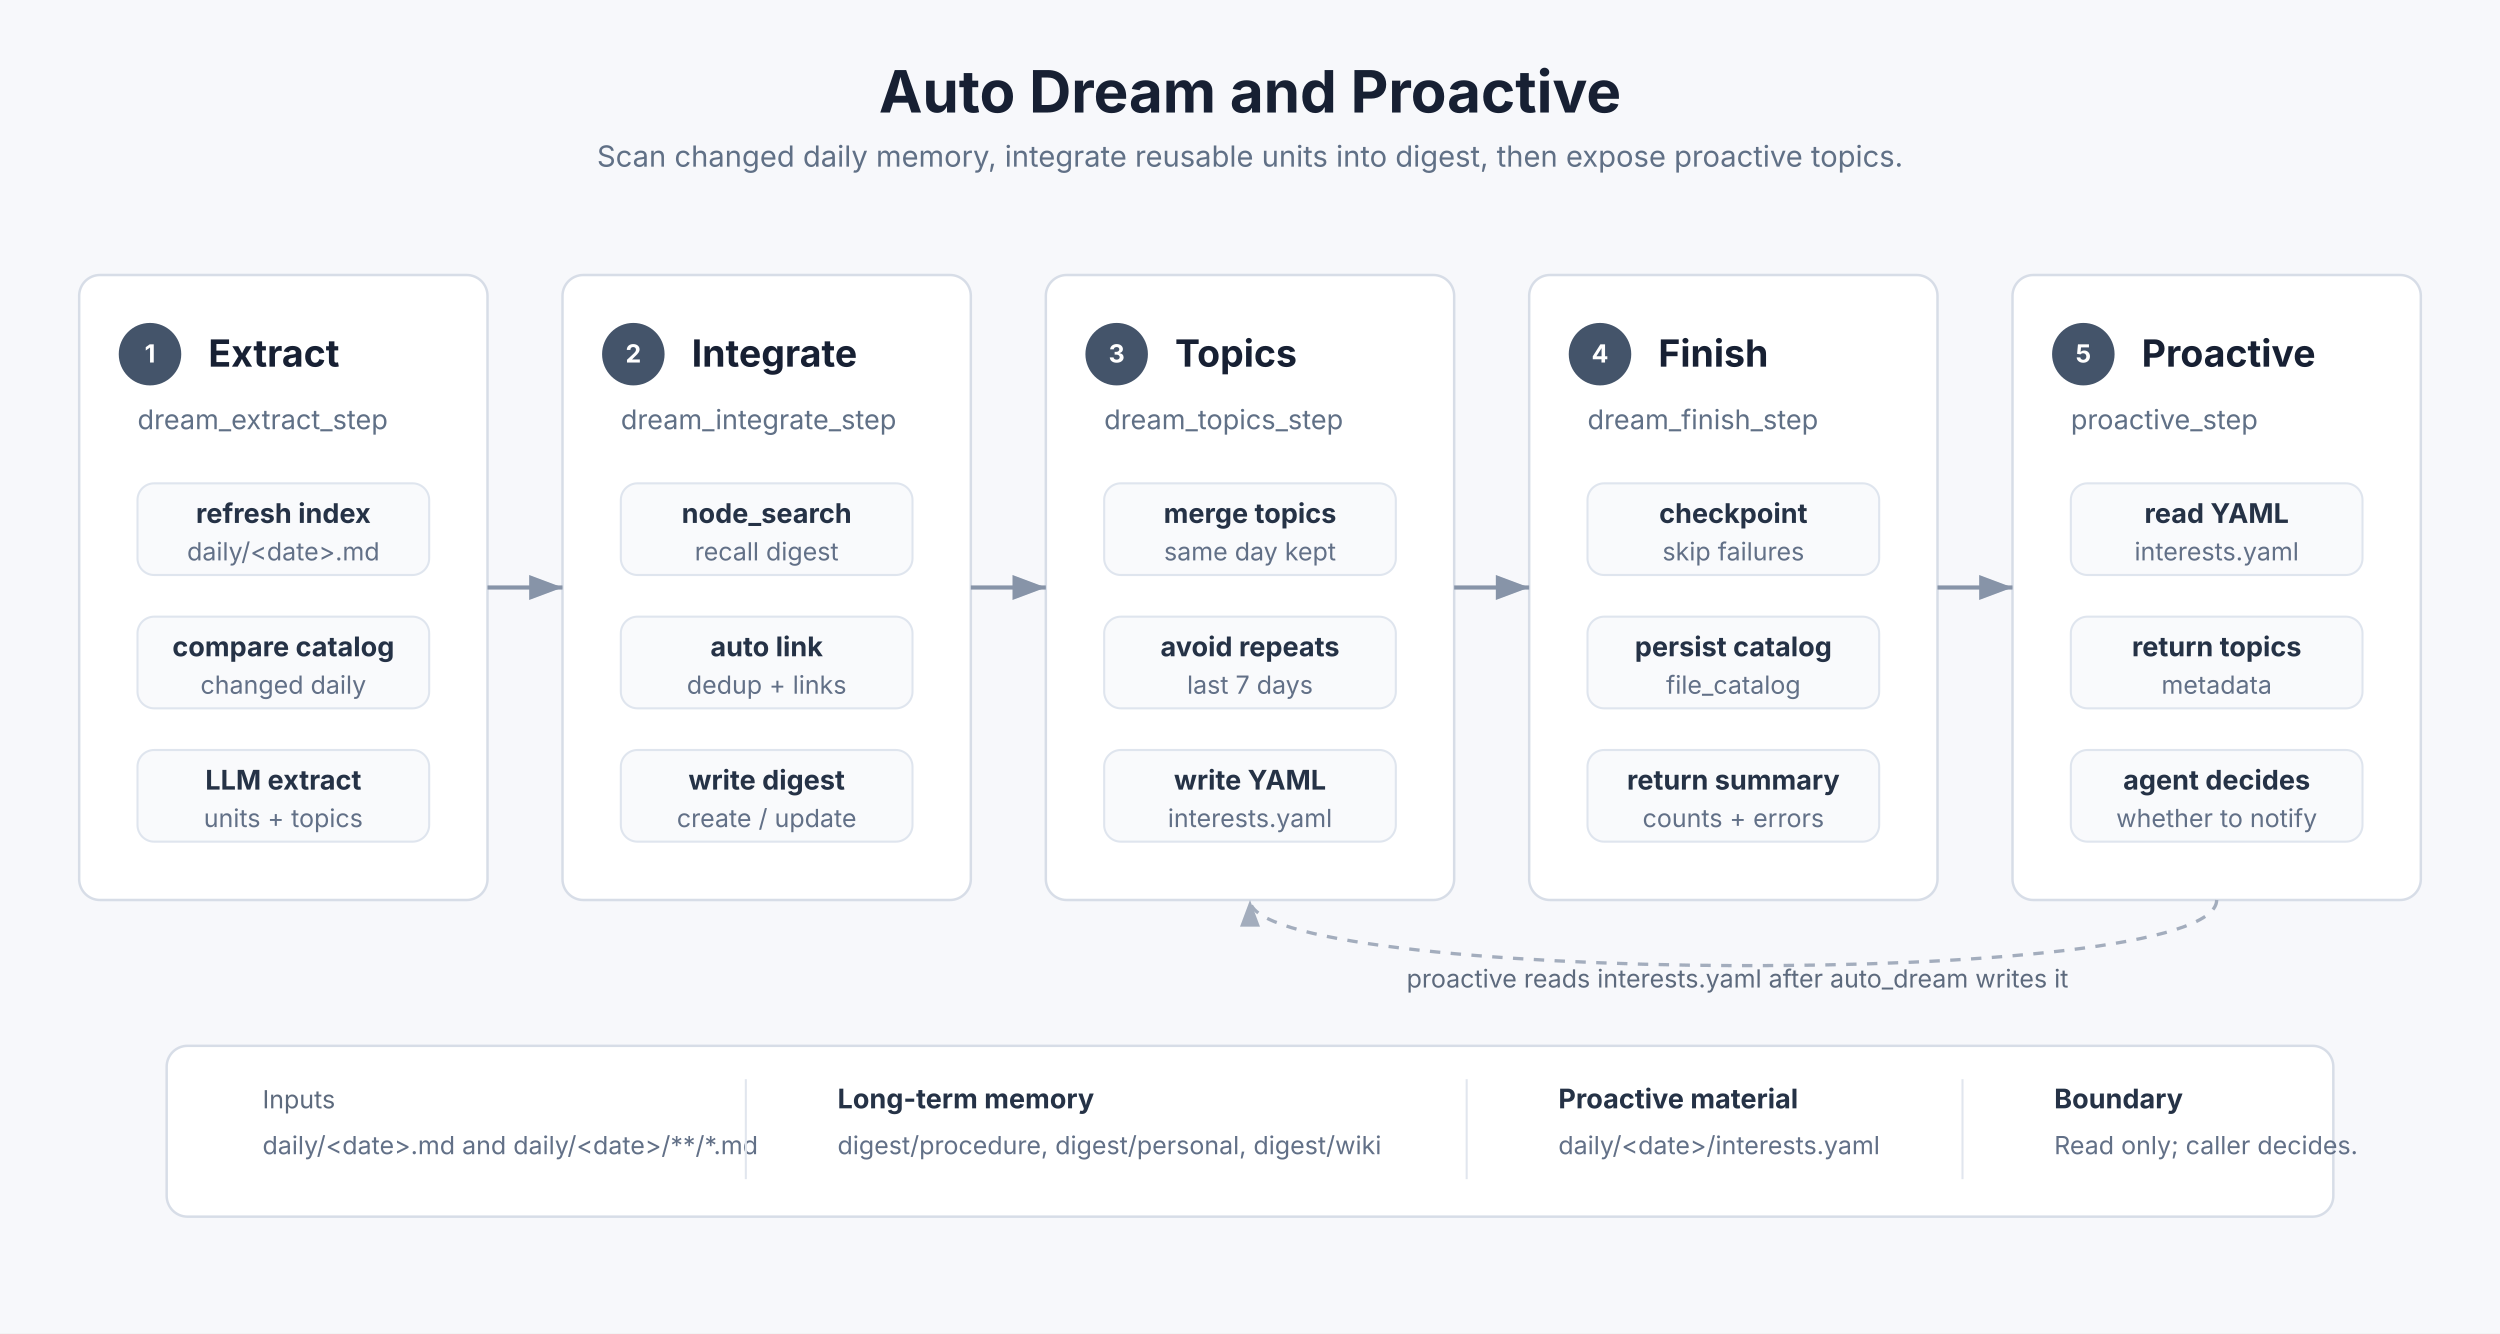
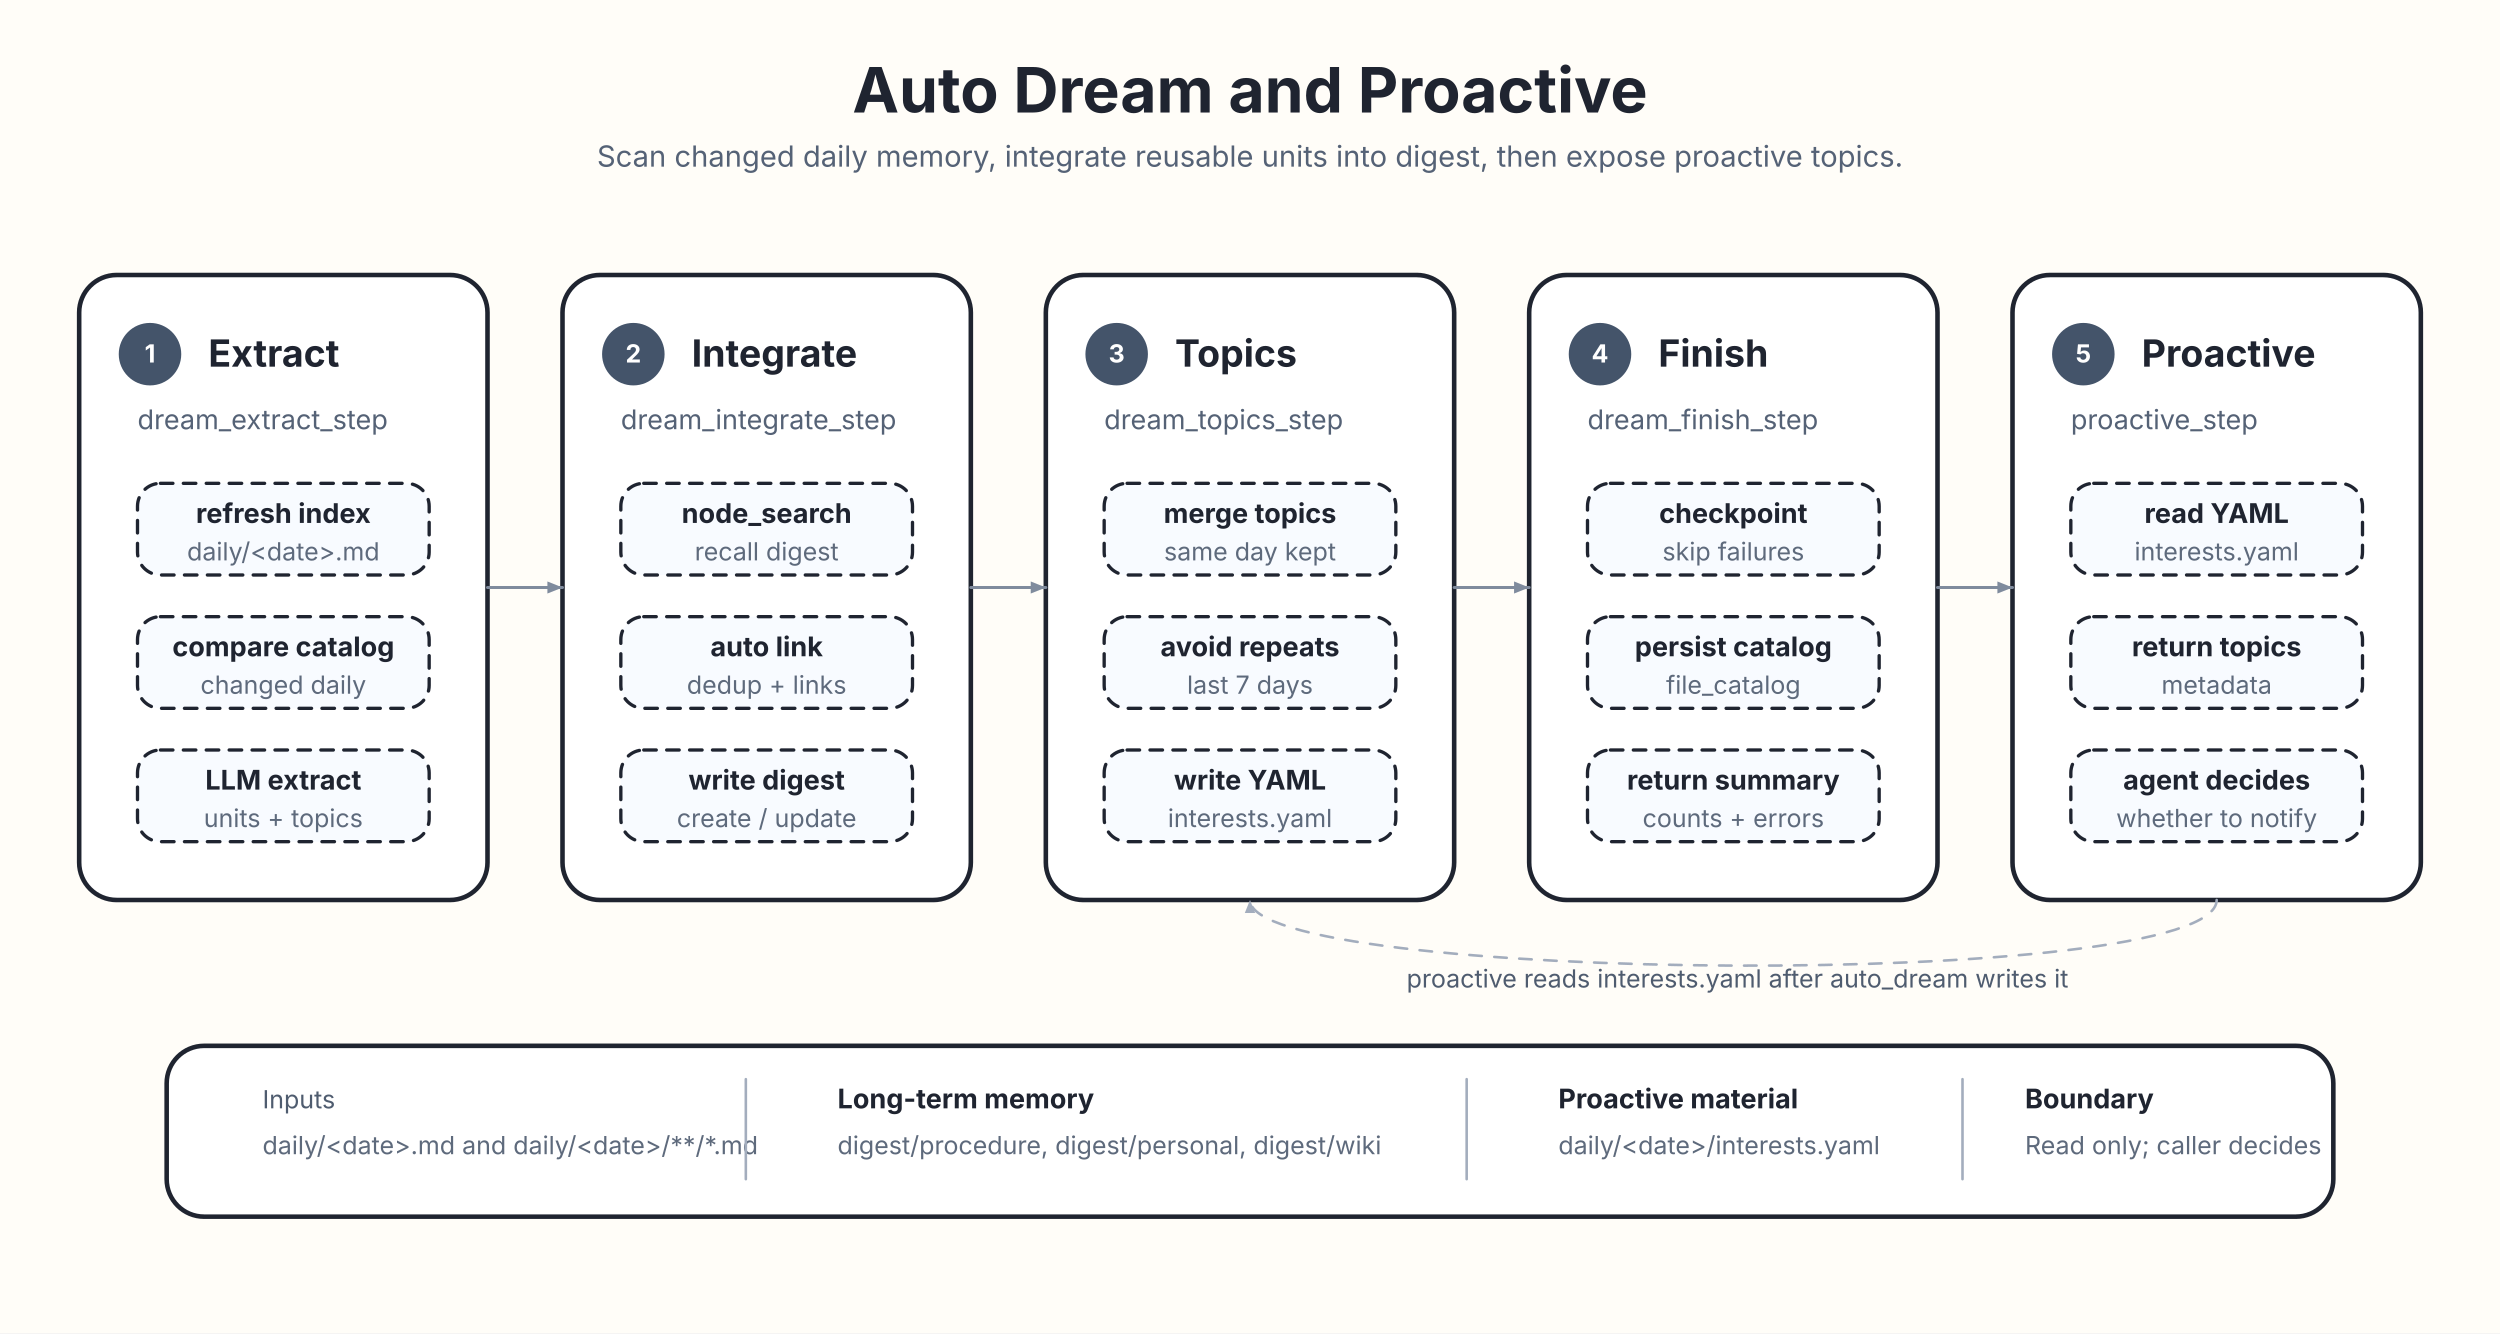
<svg xmlns="http://www.w3.org/2000/svg" width="1200" height="640" viewBox="0 0 1200 640" role="img" aria-labelledby="title desc">
  <defs>
    <style>
-       .bg { fill: #f7f8fb; }
-       .title { font: 700 28px -apple-system, BlinkMacSystemFont, "Segoe UI", sans-serif; fill: #172033; }
-       .subtitle { font: 14px -apple-system, BlinkMacSystemFont, "Segoe UI", sans-serif; fill: #607086; }
-       .step-num { font: 700 12px -apple-system, BlinkMacSystemFont, "Segoe UI", sans-serif; fill: #ffffff; }
-       .step-title { font: 700 18px -apple-system, BlinkMacSystemFont, "Segoe UI", sans-serif; fill: #172033; }
-       .step-subtitle { font: 13px -apple-system, BlinkMacSystemFont, "Segoe UI", sans-serif; fill: #607086; }
-       .chip-title { font: 700 13px -apple-system, BlinkMacSystemFont, "Segoe UI", sans-serif; fill: #253246; }
-       .chip-text { font: 12px -apple-system, BlinkMacSystemFont, "Segoe UI", sans-serif; fill: #627087; }
-       .note { font: 12px -apple-system, BlinkMacSystemFont, "Segoe UI", sans-serif; fill: #5d6a7d; }
-       .panel { fill: #ffffff; stroke: #d7dde7; stroke-width: 1.2; rx: 10; ry: 10; }
-       .chip { fill: #f9fafc; stroke: #dfe5ee; stroke-width: 1; rx: 8; ry: 8; }
+       .bg { fill: #fffdf8; }
+       .title { font: 700 30px "Comic Sans MS", "Bradley Hand", -apple-system, BlinkMacSystemFont, "Segoe UI", sans-serif; fill: #1f2430; }
+       .subtitle { font: 14px "Comic Sans MS", "Bradley Hand", -apple-system, BlinkMacSystemFont, "Segoe UI", sans-serif; fill: #556276; }
+       .step-num { font: 700 12px "Comic Sans MS", "Bradley Hand", -apple-system, BlinkMacSystemFont, "Segoe UI", sans-serif; fill: #ffffff; }
+       .step-title { font: 700 18px "Comic Sans MS", "Bradley Hand", -apple-system, BlinkMacSystemFont, "Segoe UI", sans-serif; fill: #1f2430; }
+       .step-subtitle { font: 13px "Comic Sans MS", "Bradley Hand", -apple-system, BlinkMacSystemFont, "Segoe UI", sans-serif; fill: #556276; }
+       .chip-title { font: 700 13px "Comic Sans MS", "Bradley Hand", -apple-system, BlinkMacSystemFont, "Segoe UI", sans-serif; fill: #1f2430; }
+       .chip-text { font: 12px "Comic Sans MS", "Bradley Hand", -apple-system, BlinkMacSystemFont, "Segoe UI", sans-serif; fill: #5e6a7c; }
+       .note { font: 12px "Comic Sans MS", "Bradley Hand", -apple-system, BlinkMacSystemFont, "Segoe UI", sans-serif; fill: #4f5c6f; }
+       .panel { fill: #ffffff; stroke: #1f2430; stroke-width: 2.2; rx: 18; ry: 18; stroke-linecap: round; stroke-linejoin: round; }
+       .chip { fill: #f8fbff; stroke: #1f2430; stroke-width: 1.6; rx: 11; ry: 11; stroke-linecap: round; stroke-linejoin: round; stroke-dasharray: 6 5; }
      .badge { fill: #44546a; }
-       .arrow { stroke: #8794a8; stroke-width: 2; fill: none; marker-end: url(#arrow); }
-       .soft-arrow { stroke: #a3adbd; stroke-width: 1.6; stroke-dasharray: 5 5; fill: none; marker-end: url(#arrow-soft); }
-       .line { stroke: #e1e6ee; stroke-width: 1; }
+       .arrow { stroke: #7f8b9d; stroke-width: 1.45; fill: none; stroke-linecap: round; stroke-linejoin: round; marker-end: url(#arrow); }
+       .soft-arrow { stroke: #a3adbd; stroke-width: 1.25; stroke-dasharray: 6 6; fill: none; stroke-linecap: round; stroke-linejoin: round; marker-end: url(#arrow-soft); }
+       .line { stroke: #a3adbd; stroke-width: 1.25; stroke-linecap: round; }
    </style>
-     <marker id="arrow" markerWidth="10" markerHeight="10" refX="8" refY="3" orient="auto" markerUnits="strokeWidth">
-       <path d="M0,0 L0,6 L8,3 z" fill="#8794a8" />
+     <marker id="arrow" markerWidth="6" markerHeight="6" refX="5" refY="2" orient="auto" markerUnits="strokeWidth">
+       <path d="M0,0 L0,4 L5,2 z" fill="#7f8b9d" />
    </marker>
-     <marker id="arrow-soft" markerWidth="10" markerHeight="10" refX="8" refY="3" orient="auto" markerUnits="strokeWidth">
-       <path d="M0,0 L0,6 L8,3 z" fill="#a3adbd" />
+     <marker id="arrow-soft" markerWidth="6" markerHeight="6" refX="5" refY="2" orient="auto" markerUnits="strokeWidth">
+       <path d="M0,0 L0,4 L5,2 z" fill="#a3adbd" />
    </marker>
  </defs>
  <rect class="bg" x="0" y="0" width="1200" height="640" />
  <text class="title" x="600" y="54" text-anchor="middle">Auto Dream and Proactive</text>
  <text class="subtitle" x="600" y="80" text-anchor="middle">Scan changed daily memory, integrate reusable units into digest, then expose proactive topics.</text>
  <rect class="panel" x="38" y="132" width="196" height="300" />
  <circle class="badge" cx="72" cy="170" r="15" />
  <text class="step-num" x="72" y="174" text-anchor="middle">1</text>
  <text class="step-title" x="100" y="176">Extract</text>
  <text class="step-subtitle" x="66" y="206">dream_extract_step</text>
  <rect class="chip" x="66" y="232" width="140" height="44" />
  <text class="chip-title" x="136" y="251" text-anchor="middle">refresh index</text>
  <text class="chip-text" x="136" y="269" text-anchor="middle">daily/&lt;date&gt;.md</text>
  <rect class="chip" x="66" y="296" width="140" height="44" />
  <text class="chip-title" x="136" y="315" text-anchor="middle">compare catalog</text>
  <text class="chip-text" x="136" y="333" text-anchor="middle">changed daily</text>
  <rect class="chip" x="66" y="360" width="140" height="44" />
  <text class="chip-title" x="136" y="379" text-anchor="middle">LLM extract</text>
  <text class="chip-text" x="136" y="397" text-anchor="middle">units + topics</text>
  <rect class="panel" x="270" y="132" width="196" height="300" />
  <circle class="badge" cx="304" cy="170" r="15" />
  <text class="step-num" x="304" y="174" text-anchor="middle">2</text>
  <text class="step-title" x="332" y="176">Integrate</text>
  <text class="step-subtitle" x="298" y="206">dream_integrate_step</text>
  <rect class="chip" x="298" y="232" width="140" height="44" />
  <text class="chip-title" x="368" y="251" text-anchor="middle">node_search</text>
  <text class="chip-text" x="368" y="269" text-anchor="middle">recall digest</text>
  <rect class="chip" x="298" y="296" width="140" height="44" />
  <text class="chip-title" x="368" y="315" text-anchor="middle">auto link</text>
  <text class="chip-text" x="368" y="333" text-anchor="middle">dedup + links</text>
  <rect class="chip" x="298" y="360" width="140" height="44" />
  <text class="chip-title" x="368" y="379" text-anchor="middle">write digest</text>
  <text class="chip-text" x="368" y="397" text-anchor="middle">create / update</text>
  <rect class="panel" x="502" y="132" width="196" height="300" />
  <circle class="badge" cx="536" cy="170" r="15" />
  <text class="step-num" x="536" y="174" text-anchor="middle">3</text>
  <text class="step-title" x="564" y="176">Topics</text>
  <text class="step-subtitle" x="530" y="206">dream_topics_step</text>
  <rect class="chip" x="530" y="232" width="140" height="44" />
  <text class="chip-title" x="600" y="251" text-anchor="middle">merge topics</text>
  <text class="chip-text" x="600" y="269" text-anchor="middle">same day kept</text>
  <rect class="chip" x="530" y="296" width="140" height="44" />
  <text class="chip-title" x="600" y="315" text-anchor="middle">avoid repeats</text>
  <text class="chip-text" x="600" y="333" text-anchor="middle">last 7 days</text>
  <rect class="chip" x="530" y="360" width="140" height="44" />
  <text class="chip-title" x="600" y="379" text-anchor="middle">write YAML</text>
  <text class="chip-text" x="600" y="397" text-anchor="middle">interests.yaml</text>
  <rect class="panel" x="734" y="132" width="196" height="300" />
  <circle class="badge" cx="768" cy="170" r="15" />
  <text class="step-num" x="768" y="174" text-anchor="middle">4</text>
  <text class="step-title" x="796" y="176">Finish</text>
  <text class="step-subtitle" x="762" y="206">dream_finish_step</text>
  <rect class="chip" x="762" y="232" width="140" height="44" />
  <text class="chip-title" x="832" y="251" text-anchor="middle">checkpoint</text>
  <text class="chip-text" x="832" y="269" text-anchor="middle">skip failures</text>
  <rect class="chip" x="762" y="296" width="140" height="44" />
  <text class="chip-title" x="832" y="315" text-anchor="middle">persist catalog</text>
  <text class="chip-text" x="832" y="333" text-anchor="middle">file_catalog</text>
  <rect class="chip" x="762" y="360" width="140" height="44" />
  <text class="chip-title" x="832" y="379" text-anchor="middle">return summary</text>
  <text class="chip-text" x="832" y="397" text-anchor="middle">counts + errors</text>
  <rect class="panel" x="966" y="132" width="196" height="300" />
  <circle class="badge" cx="1000" cy="170" r="15" />
  <text class="step-num" x="1000" y="174" text-anchor="middle">5</text>
  <text class="step-title" x="1028" y="176">Proactive</text>
  <text class="step-subtitle" x="994" y="206">proactive_step</text>
  <rect class="chip" x="994" y="232" width="140" height="44" />
  <text class="chip-title" x="1064" y="251" text-anchor="middle">read YAML</text>
  <text class="chip-text" x="1064" y="269" text-anchor="middle">interests.yaml</text>
  <rect class="chip" x="994" y="296" width="140" height="44" />
  <text class="chip-title" x="1064" y="315" text-anchor="middle">return topics</text>
  <text class="chip-text" x="1064" y="333" text-anchor="middle">metadata</text>
  <rect class="chip" x="994" y="360" width="140" height="44" />
  <text class="chip-title" x="1064" y="379" text-anchor="middle">agent decides</text>
  <text class="chip-text" x="1064" y="397" text-anchor="middle">whether to notify</text>
  <path class="arrow" d="M234 282 H270" />
  <path class="arrow" d="M466 282 H502" />
  <path class="arrow" d="M698 282 H734" />
  <path class="arrow" d="M930 282 H966" />
  <rect class="panel" x="80" y="502" width="1040" height="82" />
  <text class="note" x="126" y="532">Inputs</text>
  <text class="chip-text" x="126" y="554">daily/&lt;date&gt;.md and daily/&lt;date&gt;/**/*.md</text>
  <line class="line" x1="358" y1="518" x2="358" y2="566" />
  <text class="chip-title" x="402" y="532">Long-term memory</text>
  <text class="chip-text" x="402" y="554">digest/procedure, digest/personal, digest/wiki</text>
  <line class="line" x1="704" y1="518" x2="704" y2="566" />
  <text class="chip-title" x="748" y="532">Proactive material</text>
  <text class="chip-text" x="748" y="554">daily/&lt;date&gt;/interests.yaml</text>
  <line class="line" x1="942" y1="518" x2="942" y2="566" />
-   <text class="chip-title" x="986" y="532">Boundary</text>
-   <text class="chip-text" x="986" y="554">Read only; caller decides.</text>
+   <text class="chip-title" x="972" y="532">Boundary</text>
+   <text class="chip-text" x="972" y="554">Read only; caller decides</text>
  <path class="soft-arrow" d="M1064 432 C1064 476 600 472 600 432" />
  <text class="note" x="834" y="474" text-anchor="middle">proactive reads interests.yaml after auto_dream writes it</text>
</svg>
